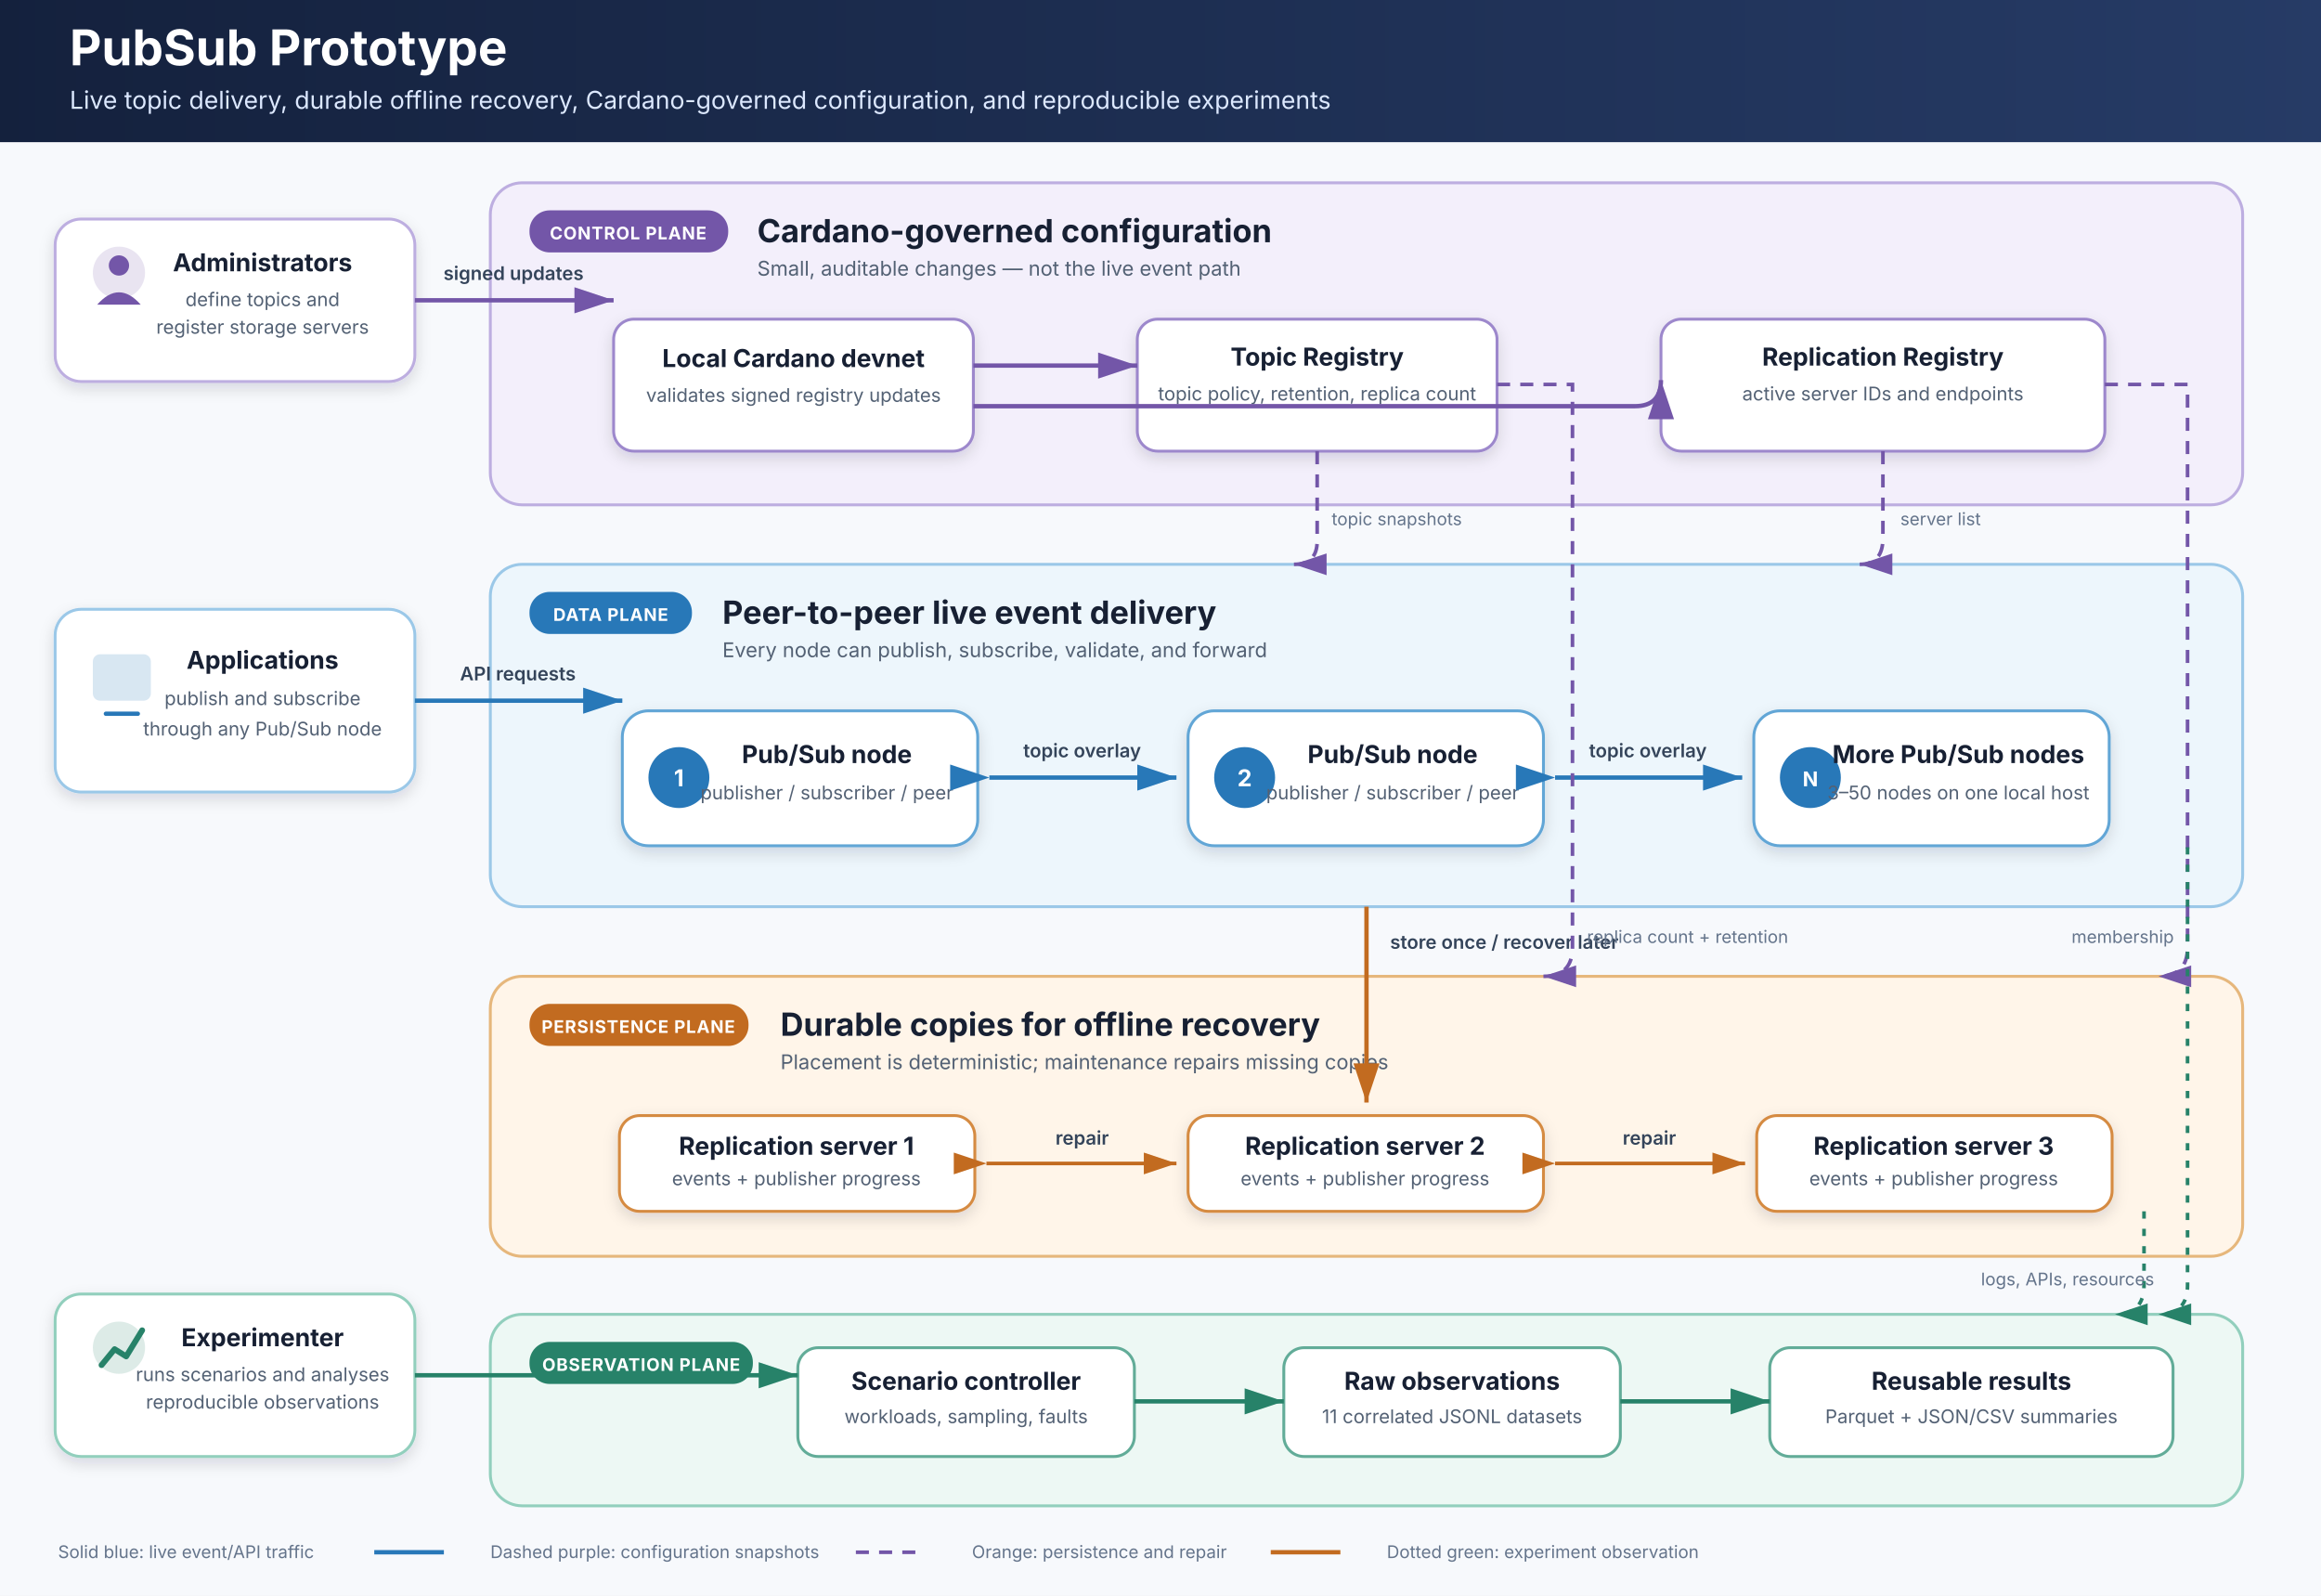
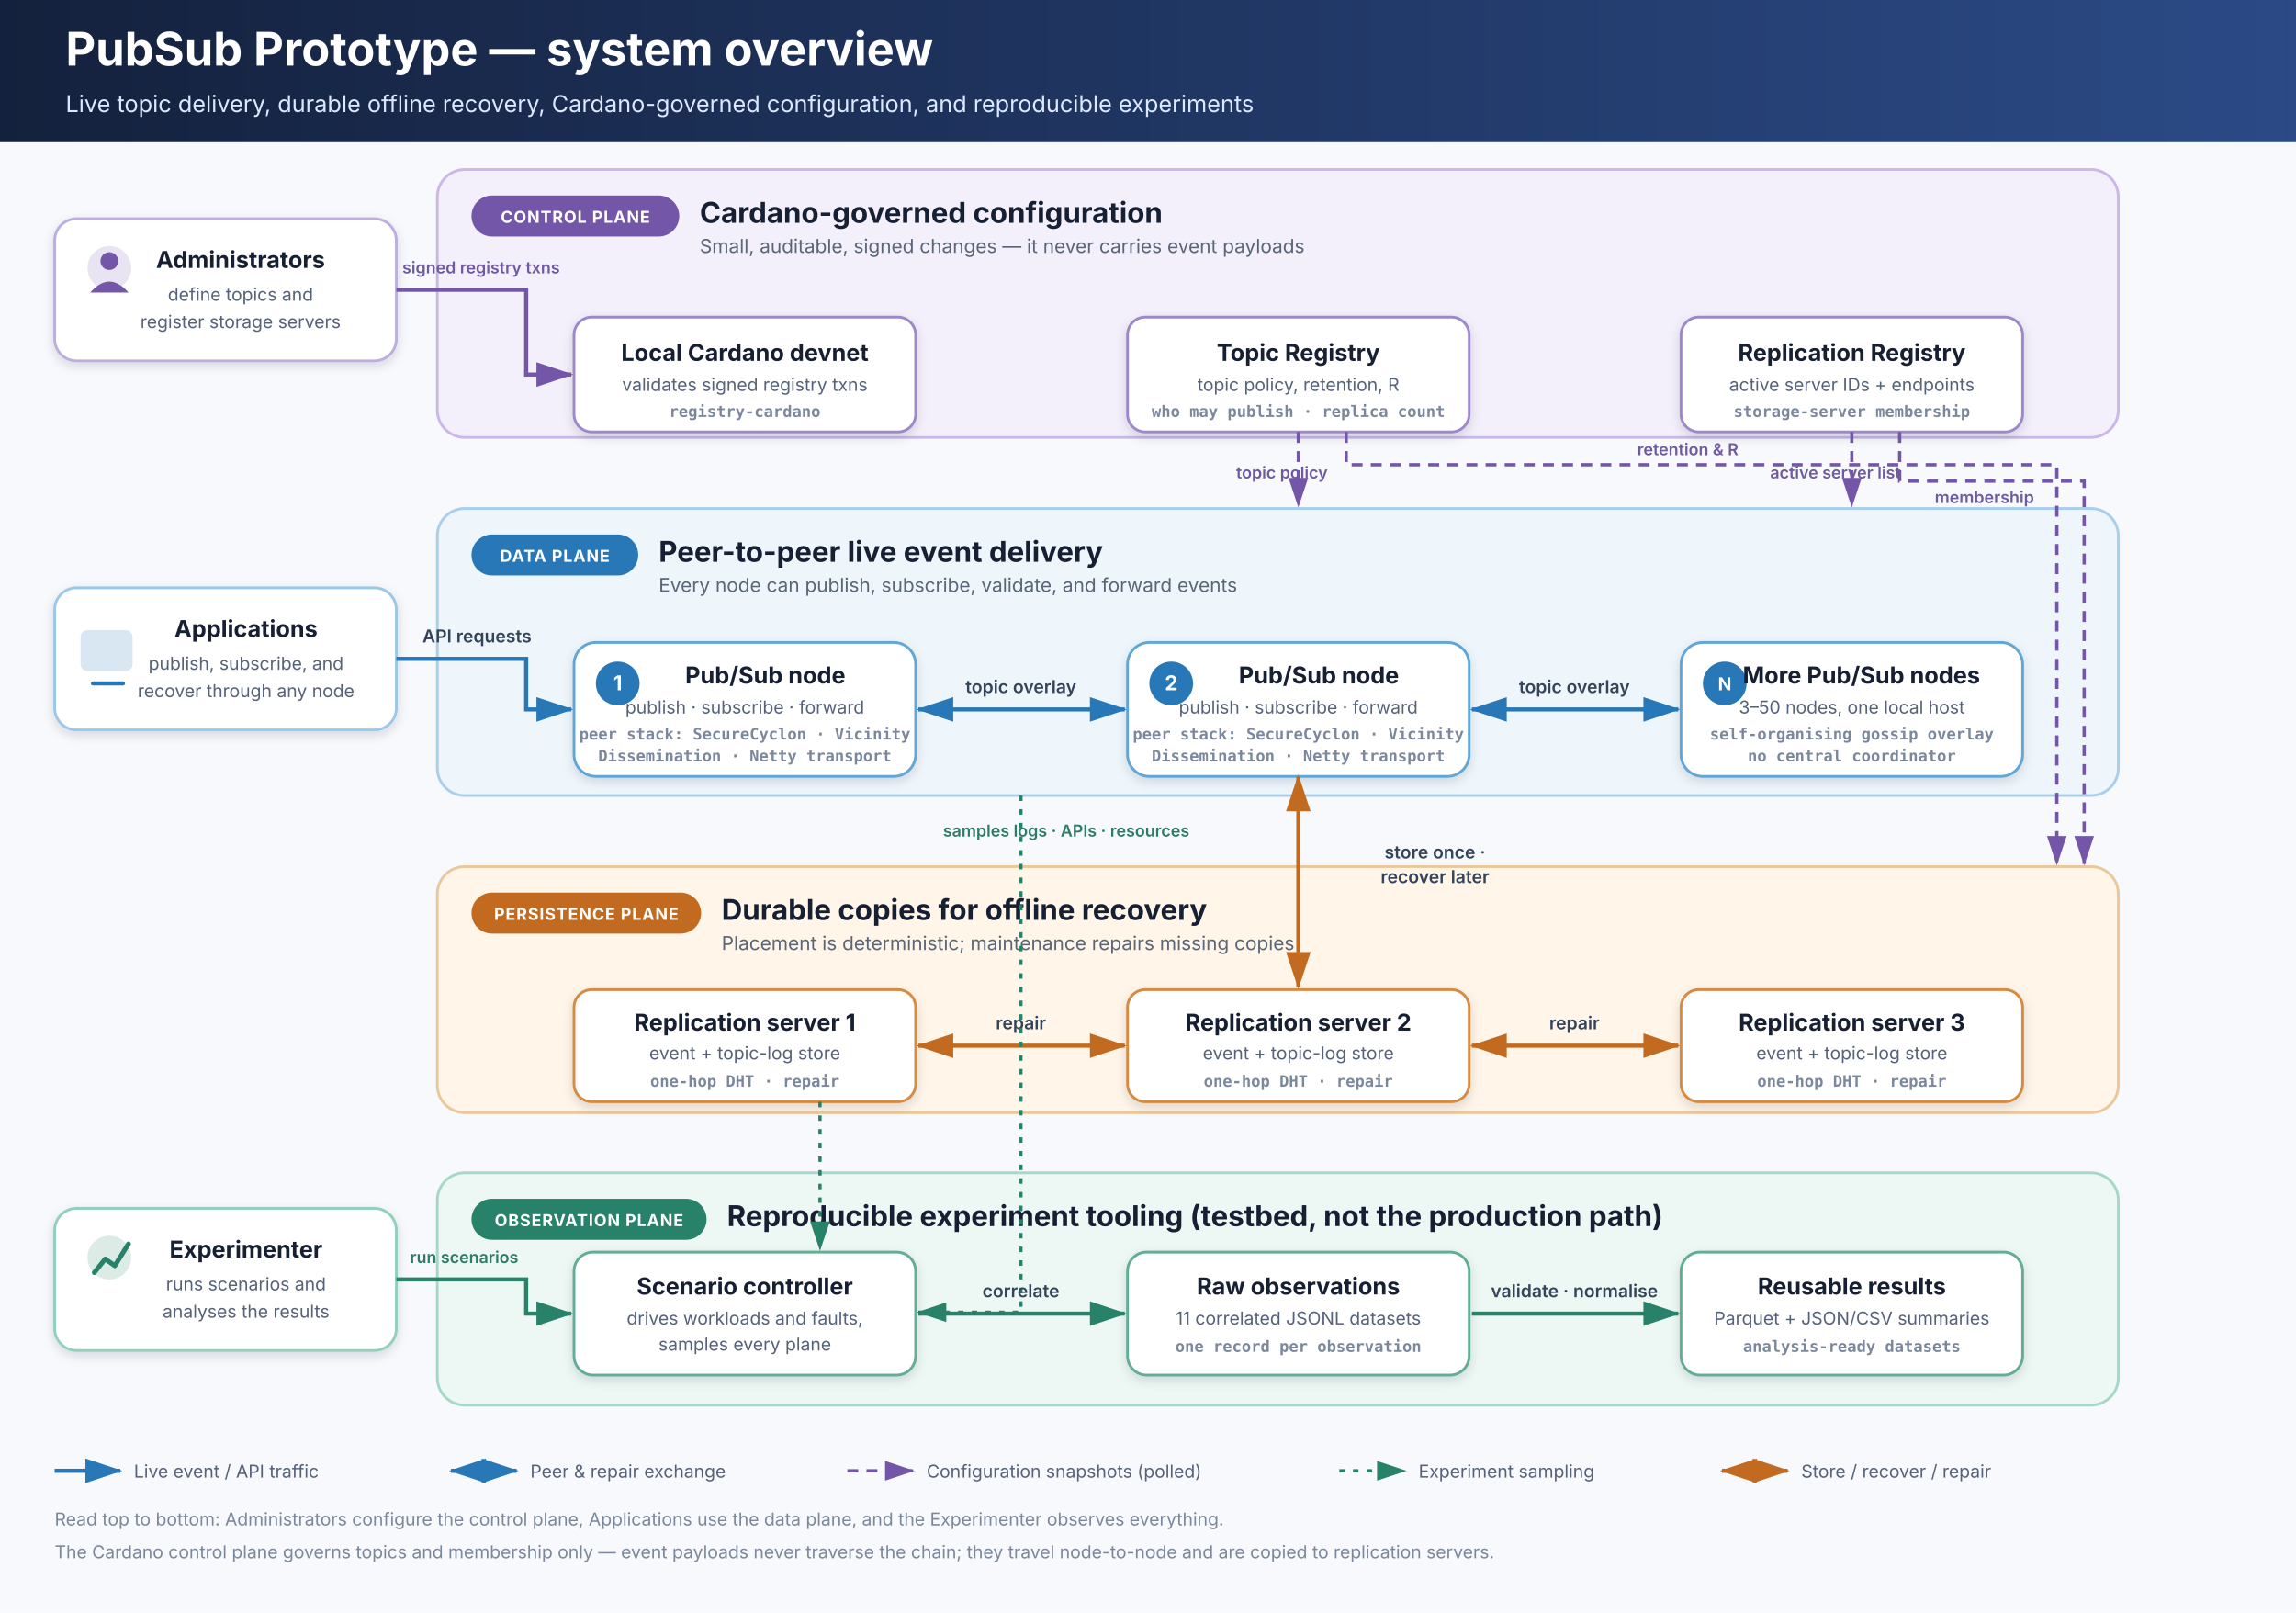
- <svg xmlns="http://www.w3.org/2000/svg" width="1600" height="1100" viewBox="0 0 1600 1100" role="img" aria-labelledby="title description">
+ <svg xmlns="http://www.w3.org/2000/svg" width="1680" height="1180" viewBox="0 0 1680 1180" role="img" aria-labelledby="title description">
  <defs>
    <linearGradient id="headerGradient" x1="0" x2="1">
      <stop offset="0" stop-color="#14213d" />
-       <stop offset="1" stop-color="#263b66" />
+       <stop offset="1" stop-color="#2b4a86" />
    </linearGradient>
    <filter id="shadow" x="-20%" y="-20%" width="140%" height="140%">
-       <feDropShadow dx="0" dy="4" stdDeviation="5" flood-color="#172033" flood-opacity=".14" />
+       <feDropShadow dx="0" dy="3" stdDeviation="4" flood-color="#172033" flood-opacity=".14" />
    </filter>
-     <marker id="arrowBlue" markerWidth="10" markerHeight="10" refX="9" refY="3" orient="auto" markerUnits="strokeWidth">
+     <marker id="mBlue" markerWidth="11" markerHeight="11" refX="8.5" refY="3" orient="auto-start-reverse" markerUnits="strokeWidth">
      <path d="M0,0 L0,6 L9,3 z" fill="#2878b8" />
    </marker>
-     <marker id="arrowPurple" markerWidth="10" markerHeight="10" refX="9" refY="3" orient="auto" markerUnits="strokeWidth">
+     <marker id="mPurple" markerWidth="11" markerHeight="11" refX="8.5" refY="3" orient="auto-start-reverse" markerUnits="strokeWidth">
      <path d="M0,0 L0,6 L9,3 z" fill="#7356a8" />
    </marker>
-     <marker id="arrowOrange" markerWidth="10" markerHeight="10" refX="9" refY="3" orient="auto" markerUnits="strokeWidth">
+     <marker id="mOrange" markerWidth="11" markerHeight="11" refX="8.5" refY="3" orient="auto-start-reverse" markerUnits="strokeWidth">
      <path d="M0,0 L0,6 L9,3 z" fill="#c26b20" />
    </marker>
-     <marker id="arrowGreen" markerWidth="10" markerHeight="10" refX="9" refY="3" orient="auto" markerUnits="strokeWidth">
+     <marker id="mGreen" markerWidth="11" markerHeight="11" refX="8.5" refY="3" orient="auto-start-reverse" markerUnits="strokeWidth">
      <path d="M0,0 L0,6 L9,3 z" fill="#278269" />
    </marker>
    <style>
      .title { font: 700 34px Inter, Segoe UI, Arial, sans-serif; fill: #fff; }
      .subtitle { font: 400 17px Inter, Segoe UI, Arial, sans-serif; fill: #dce8ff; }
-       .plane-title { font: 700 22px Inter, Segoe UI, Arial, sans-serif; fill: #172033; }
-       .plane-subtitle { font: 400 14px Inter, Segoe UI, Arial, sans-serif; fill: #536174; }
+       .plane-title { font: 700 21px Inter, Segoe UI, Arial, sans-serif; fill: #172033; }
+       .plane-subtitle { font: 400 14px Inter, Segoe UI, Arial, sans-serif; fill: #5a6678; }
      .box-title { font: 700 17px Inter, Segoe UI, Arial, sans-serif; fill: #172033; text-anchor: middle; }
-       .box-text { font: 400 13px Inter, Segoe UI, Arial, sans-serif; fill: #536174; text-anchor: middle; }
+       .box-text { font: 400 13px Inter, Segoe UI, Arial, sans-serif; fill: #55627a; text-anchor: middle; }
+       .box-tag { font: 600 11.5px "SFMono-Regular", Consolas, Menlo, monospace; fill: #7b879b; text-anchor: middle; }
      .actor-title { font: 700 17px Inter, Segoe UI, Arial, sans-serif; fill: #172033; text-anchor: middle; }
-       .actor-text { font: 400 13px Inter, Segoe UI, Arial, sans-serif; fill: #536174; text-anchor: middle; }
+       .actor-text { font: 400 13px Inter, Segoe UI, Arial, sans-serif; fill: #55627a; text-anchor: middle; }
+       .pill { font: 700 12px Inter, Segoe UI, Arial, sans-serif; text-anchor: middle; letter-spacing: .6px; }
      .label { font: 600 13px Inter, Segoe UI, Arial, sans-serif; fill: #34445a; text-anchor: middle; }
-       .small { font: 400 12px Inter, Segoe UI, Arial, sans-serif; fill: #64748b; }
-       .pill { font: 700 12px Inter, Segoe UI, Arial, sans-serif; text-anchor: middle; letter-spacing: .5px; }
-       .blue-line { stroke: #2878b8; stroke-width: 3; fill: none; marker-end: url(#arrowBlue); }
-       .blue-two-way { stroke: #2878b8; stroke-width: 3; fill: none; marker-start: url(#arrowBlue); marker-end: url(#arrowBlue); }
-       .purple-line { stroke: #7356a8; stroke-width: 3; fill: none; marker-end: url(#arrowPurple); }
-       .purple-dash { stroke: #7356a8; stroke-width: 2.5; stroke-dasharray: 9 7; fill: none; marker-end: url(#arrowPurple); }
-       .orange-line { stroke: #c26b20; stroke-width: 3; fill: none; marker-end: url(#arrowOrange); }
-       .orange-two-way { stroke: #c26b20; stroke-width: 2.5; fill: none; marker-start: url(#arrowOrange); marker-end: url(#arrowOrange); }
-       .green-line { stroke: #278269; stroke-width: 3; fill: none; marker-end: url(#arrowGreen); }
-       .green-dash { stroke: #278269; stroke-width: 2.5; stroke-dasharray: 5 7; fill: none; marker-end: url(#arrowGreen); }
+       .clabel { font: 600 12px Inter, Segoe UI, Arial, sans-serif; fill: #6f5aa0; text-anchor: middle; }
+       .glabel { font: 600 12px Inter, Segoe UI, Arial, sans-serif; fill: #2f7c66; }
+       .legend { font: 400 13px Inter, Segoe UI, Arial, sans-serif; fill: #55627a; }
+       .note { font: 400 13px Inter, Segoe UI, Arial, sans-serif; fill: #7b879b; }
+       .blue { stroke: #2878b8; stroke-width: 3; fill: none; marker-end: url(#mBlue); }
+       .blue2 { stroke: #2878b8; stroke-width: 3; fill: none; marker-start: url(#mBlue); marker-end: url(#mBlue); }
+       .purple { stroke: #7356a8; stroke-width: 3; fill: none; marker-end: url(#mPurple); }
+       .purpleDash { stroke: #7356a8; stroke-width: 2.4; stroke-dasharray: 8 6; fill: none; marker-end: url(#mPurple); }
+       .orange { stroke: #c26b20; stroke-width: 3; fill: none; marker-end: url(#mOrange); }
+       .orange2 { stroke: #c26b20; stroke-width: 3; fill: none; marker-start: url(#mOrange); marker-end: url(#mOrange); }
+       .green { stroke: #278269; stroke-width: 3; fill: none; marker-end: url(#mGreen); }
+       .greenDash { stroke: #278269; stroke-width: 2.4; stroke-dasharray: 4 6; fill: none; marker-end: url(#mGreen); }
    </style>
  </defs>
-   <rect width="1600" height="1100" fill="#f7f9fc" />
-   <rect width="1600" height="98" fill="url(#headerGradient)" />
-   <text class="title" x="48" y="45">PubSub Prototype</text>
-   <text class="subtitle" x="48" y="75">Live topic delivery, durable offline recovery, Cardano-governed configuration, and reproducible experiments</text>
-   <rect x="38" y="151" width="248" height="112" rx="18" fill="#fff" stroke="#bdaee0" stroke-width="2" filter="url(#shadow)" />
-   <circle cx="82" cy="188" r="18" fill="#7356a8" opacity=".16" />
-   <circle cx="82" cy="183" r="7" fill="#7356a8" />
-   <path d="M67 210 Q82 193 97 210" fill="#7356a8" />
-   <text class="actor-title" x="181" y="187">Administrators</text>
-   <text class="actor-text" x="181" y="211">define topics and</text>
-   <text class="actor-text" x="181" y="230">register storage servers</text>
-   <rect x="38" y="420" width="248" height="126" rx="18" fill="#fff" stroke="#9bc8e8" stroke-width="2" filter="url(#shadow)" />
-   <rect x="65" y="452" width="38" height="30" rx="4" fill="#2878b8" opacity=".18" stroke="#2878b8" stroke-width="2" />
-   <path d="M73 492 H95" stroke="#2878b8" stroke-width="3" stroke-linecap="round" />
-   <text class="actor-title" x="181" y="461">Applications</text>
-   <text class="actor-text" x="181" y="486">publish and subscribe</text>
-   <text class="actor-text" x="181" y="507">through any Pub/Sub node</text>
-   <rect x="38" y="892" width="248" height="112" rx="18" fill="#fff" stroke="#92cfbd" stroke-width="2" filter="url(#shadow)" />
-   <circle cx="82" cy="929" r="18" fill="#278269" opacity=".16" />
-   <path d="M70 941 L79 930 L87 935 L98 917" stroke="#278269" stroke-width="4" fill="none" stroke-linecap="round" stroke-linejoin="round" />
-   <text class="actor-title" x="181" y="928">Experimenter</text>
-   <text class="actor-text" x="181" y="952">runs scenarios and analyses</text>
-   <text class="actor-text" x="181" y="971">reproducible observations</text>
-   <rect x="338" y="126" width="1208" height="222" rx="22" fill="#f3effb" stroke="#bdaee0" stroke-width="2" />
-   <rect x="365" y="145" width="137" height="29" rx="14" fill="#7356a8" />
-   <text class="pill" x="433" y="165" fill="#fff">CONTROL PLANE</text>
-   <text class="plane-title" x="522" y="167">Cardano-governed configuration</text>
-   <text class="plane-subtitle" x="522" y="190">Small, auditable changes — not the live event path</text>
-   <rect x="423" y="220" width="248" height="91" rx="14" fill="#fff" stroke="#9d88cc" stroke-width="2" filter="url(#shadow)" />
-   <text class="box-title" x="547" y="253">Local Cardano devnet</text>
-   <text class="box-text" x="547" y="277">validates signed registry updates</text>
-   <rect x="784" y="220" width="248" height="91" rx="14" fill="#fff" stroke="#9d88cc" stroke-width="2" filter="url(#shadow)" />
-   <text class="box-title" x="908" y="252">Topic Registry</text>
-   <text class="box-text" x="908" y="276">topic policy, retention, replica count</text>
-   <rect x="1145" y="220" width="306" height="91" rx="14" fill="#fff" stroke="#9d88cc" stroke-width="2" filter="url(#shadow)" />
-   <text class="box-title" x="1298" y="252">Replication Registry</text>
-   <text class="box-text" x="1298" y="276">active server IDs and endpoints</text>
-   <path class="purple-line" d="M286 207 H423" />
-   <text class="label" x="354" y="193">signed updates</text>
-   <path class="purple-line" d="M671 252 H784" />
-   <path class="purple-line" d="M671 280 H1127 Q1145 280 1145 262" />
-   <rect x="338" y="389" width="1208" height="236" rx="22" fill="#edf6fc" stroke="#9bc8e8" stroke-width="2" />
-   <rect x="365" y="408" width="112" height="29" rx="14" fill="#2878b8" />
-   <text class="pill" x="421" y="428" fill="#fff">DATA PLANE</text>
-   <text class="plane-title" x="498" y="430">Peer-to-peer live event delivery</text>
-   <text class="plane-subtitle" x="498" y="453">Every node can publish, subscribe, validate, and forward</text>
-   <rect x="429" y="490" width="245" height="93" rx="18" fill="#fff" stroke="#62a6d6" stroke-width="2" filter="url(#shadow)" />
-   <circle cx="468" cy="536" r="21" fill="#2878b8" />
-   <text x="468" y="542" text-anchor="middle" font-family="Inter,Segoe UI,Arial,sans-serif" font-size="16" font-weight="700" fill="#fff">1</text>
-   <text class="box-title" x="570" y="526">Pub/Sub node</text>
-   <text class="box-text" x="570" y="551">publisher / subscriber / peer</text>
-   <rect x="819" y="490" width="245" height="93" rx="18" fill="#fff" stroke="#62a6d6" stroke-width="2" filter="url(#shadow)" />
-   <circle cx="858" cy="536" r="21" fill="#2878b8" />
-   <text x="858" y="542" text-anchor="middle" font-family="Inter,Segoe UI,Arial,sans-serif" font-size="16" font-weight="700" fill="#fff">2</text>
-   <text class="box-title" x="960" y="526">Pub/Sub node</text>
-   <text class="box-text" x="960" y="551">publisher / subscriber / peer</text>
-   <rect x="1209" y="490" width="245" height="93" rx="18" fill="#fff" stroke="#62a6d6" stroke-width="2" filter="url(#shadow)" />
-   <circle cx="1248" cy="536" r="21" fill="#2878b8" />
-   <text x="1248" y="542" text-anchor="middle" font-family="Inter,Segoe UI,Arial,sans-serif" font-size="14" font-weight="700" fill="#fff">N</text>
-   <text class="box-title" x="1350" y="526">More Pub/Sub nodes</text>
-   <text class="box-text" x="1350" y="551">3–50 nodes on one local host</text>
-   <path class="blue-line" d="M286 483 H429" />
-   <text class="label" x="357" y="469">API requests</text>
-   <path class="blue-two-way" d="M682 536 H811" />
-   <path class="blue-two-way" d="M1072 536 H1201" />
-   <text class="label" x="746" y="522">topic overlay</text>
-   <text class="label" x="1136" y="522">topic overlay</text>
-   <rect x="338" y="673" width="1208" height="193" rx="22" fill="#fff5e9" stroke="#e6b77c" stroke-width="2" />
-   <rect x="365" y="692" width="151" height="29" rx="14" fill="#c26b20" />
-   <text class="pill" x="440" y="712" fill="#fff">PERSISTENCE PLANE</text>
-   <text class="plane-title" x="538" y="714">Durable copies for offline recovery</text>
-   <text class="plane-subtitle" x="538" y="737">Placement is deterministic; maintenance repairs missing copies</text>
-   <rect x="427" y="769" width="245" height="66" rx="14" fill="#fff" stroke="#d58b43" stroke-width="2" filter="url(#shadow)" />
-   <text class="box-title" x="549" y="796">Replication server 1</text>
-   <text class="box-text" x="549" y="817">events + publisher progress</text>
-   <rect x="819" y="769" width="245" height="66" rx="14" fill="#fff" stroke="#d58b43" stroke-width="2" filter="url(#shadow)" />
-   <text class="box-title" x="941" y="796">Replication server 2</text>
-   <text class="box-text" x="941" y="817">events + publisher progress</text>
-   <rect x="1211" y="769" width="245" height="66" rx="14" fill="#fff" stroke="#d58b43" stroke-width="2" filter="url(#shadow)" />
-   <text class="box-title" x="1333" y="796">Replication server 3</text>
-   <text class="box-text" x="1333" y="817">events + publisher progress</text>
-   <path class="orange-line" d="M942 625 V760" />
-   <text class="label" x="1037" y="654">store once / recover later</text>
-   <path class="orange-two-way" d="M680 802 H811" />
-   <path class="orange-two-way" d="M1072 802 H1203" />
-   <text class="label" x="746" y="789">repair</text>
-   <text class="label" x="1137" y="789">repair</text>
-   <path class="purple-dash" d="M908 311 V373 Q908 389 892 389" />
-   <text class="small" x="918" y="362">topic snapshots</text>
-   <path class="purple-dash" d="M1298 311 V371 Q1298 389 1282 389" />
-   <text class="small" x="1310" y="362">server list</text>
-   <path class="purple-dash" d="M1451 265 H1508 V653 Q1508 673 1488 673" />
-   <text class="small" x="1428" y="650">membership</text>
-   <path class="purple-dash" d="M1032 265 H1084 V653 Q1084 673 1064 673" />
-   <text class="small" x="1094" y="650">replica count + retention</text>
-   <rect x="338" y="906" width="1208" height="132" rx="22" fill="#edf8f4" stroke="#92cfbd" stroke-width="2" />
-   <rect x="365" y="925" width="154" height="29" rx="14" fill="#278269" />
-   <text class="pill" x="442" y="945" fill="#fff">OBSERVATION PLANE</text>
-   <rect x="550" y="929" width="232" height="75" rx="14" fill="#fff" stroke="#62ac98" stroke-width="2" />
-   <text class="box-title" x="666" y="958">Scenario controller</text>
-   <text class="box-text" x="666" y="981">workloads, sampling, faults</text>
-   <rect x="885" y="929" width="232" height="75" rx="14" fill="#fff" stroke="#62ac98" stroke-width="2" />
-   <text class="box-title" x="1001" y="958">Raw observations</text>
-   <text class="box-text" x="1001" y="981">11 correlated JSONL datasets</text>
-   <rect x="1220" y="929" width="278" height="75" rx="14" fill="#fff" stroke="#62ac98" stroke-width="2" />
-   <text class="box-title" x="1359" y="958">Reusable results</text>
-   <text class="box-text" x="1359" y="981">Parquet + JSON/CSV summaries</text>
-   <path class="green-line" d="M286 948 H550" />
-   <path class="green-line" d="M782 966 H885" />
-   <path class="green-line" d="M1117 966 H1220" />
-   <path class="green-dash" d="M1508 584 V886 Q1508 906 1488 906" />
-   <path class="green-dash" d="M1478 835 V886 Q1478 906 1458 906" />
-   <text class="small" x="1485" y="886" text-anchor="end">logs, APIs, resources</text>
-   <text class="small" x="40" y="1074">Solid blue: live event/API traffic</text>
-   <line x1="258" y1="1070" x2="306" y2="1070" stroke="#2878b8" stroke-width="3" />
-   <text class="small" x="338" y="1074">Dashed purple: configuration snapshots</text>
-   <line x1="590" y1="1070" x2="638" y2="1070" stroke="#7356a8" stroke-width="2.5" stroke-dasharray="9 7" />
-   <text class="small" x="670" y="1074">Orange: persistence and repair</text>
-   <line x1="876" y1="1070" x2="924" y2="1070" stroke="#c26b20" stroke-width="3" />
-   <text class="small" x="956" y="1074">Dotted green: experiment observation</text>
+   <rect width="1680" height="1180" fill="#f7f9fc" />
+   <rect width="1680" height="104" fill="url(#headerGradient)" />
+   <text class="title" x="48" y="48">PubSub Prototype — system overview</text>
+   <text class="subtitle" x="48" y="82">Live topic delivery, durable offline recovery, Cardano-governed configuration, and reproducible experiments</text>
+   <rect x="40" y="160" width="250" height="104" rx="16" fill="#fff" stroke="#bdaee0" stroke-width="2" filter="url(#shadow)" />
+   <circle cx="80" cy="196" r="16" fill="#7356a8" opacity=".16" />
+   <circle cx="80" cy="191" r="6.5" fill="#7356a8" />
+   <path d="M66 214 Q80 198 94 214" fill="#7356a8" />
+   <text class="actor-title" x="176" y="196">Administrators</text>
+   <text class="actor-text" x="176" y="220">define topics and</text>
+   <text class="actor-text" x="176" y="240">register storage servers</text>
+   <rect x="40" y="430" width="250" height="104" rx="16" fill="#fff" stroke="#9bc8e8" stroke-width="2" filter="url(#shadow)" />
+   <rect x="60" y="462" width="36" height="28" rx="4" fill="#2878b8" opacity=".18" stroke="#2878b8" stroke-width="2" />
+   <path d="M68 500 H90" stroke="#2878b8" stroke-width="3" stroke-linecap="round" />
+   <text class="actor-title" x="180" y="466">Applications</text>
+   <text class="actor-text" x="180" y="490">publish, subscribe, and</text>
+   <text class="actor-text" x="180" y="510">recover through any node</text>
+   <rect x="40" y="884" width="250" height="104" rx="16" fill="#fff" stroke="#92cfbd" stroke-width="2" filter="url(#shadow)" />
+   <circle cx="80" cy="920" r="16" fill="#278269" opacity=".16" />
+   <path d="M69 931 L77 921 L84 926 L94 910" stroke="#278269" stroke-width="3.5" fill="none" stroke-linecap="round" stroke-linejoin="round" />
+   <text class="actor-title" x="180" y="920">Experimenter</text>
+   <text class="actor-text" x="180" y="944">runs scenarios and</text>
+   <text class="actor-text" x="180" y="964">analyses the results</text>
+   <rect x="320" y="124" width="1230" height="196" rx="20" fill="#f3effb" stroke="#cbb8e8" stroke-width="2" />
+   <rect x="345" y="143" width="152" height="30" rx="15" fill="#7356a8" />
+   <text class="pill" x="421" y="163" fill="#fff">CONTROL PLANE</text>
+   <text class="plane-title" x="512" y="163">Cardano-governed configuration</text>
+   <text class="plane-subtitle" x="512" y="185">Small, auditable, signed changes — it never carries event payloads</text>
+   <rect x="420" y="232" width="250" height="84" rx="13" fill="#fff" stroke="#9d88cc" stroke-width="2" filter="url(#shadow)" />
+   <text class="box-title" x="545" y="264">Local Cardano devnet</text>
+   <text class="box-text" x="545" y="286">validates signed registry txns</text>
+   <text class="box-tag" x="545" y="305">registry-cardano</text>
+   <rect x="825" y="232" width="250" height="84" rx="13" fill="#fff" stroke="#9d88cc" stroke-width="2" filter="url(#shadow)" />
+   <text class="box-title" x="950" y="264">Topic Registry</text>
+   <text class="box-text" x="950" y="286">topic policy, retention, R</text>
+   <text class="box-tag" x="950" y="305">who may publish · replica count</text>
+   <rect x="1230" y="232" width="250" height="84" rx="13" fill="#fff" stroke="#9d88cc" stroke-width="2" filter="url(#shadow)" />
+   <text class="box-title" x="1355" y="264">Replication Registry</text>
+   <text class="box-text" x="1355" y="286">active server IDs + endpoints</text>
+   <text class="box-tag" x="1355" y="305">storage-server membership</text>
+   <rect x="320" y="372" width="1230" height="210" rx="20" fill="#eef6fc" stroke="#a9cfec" stroke-width="2" />
+   <rect x="345" y="391" width="122" height="30" rx="15" fill="#2878b8" />
+   <text class="pill" x="406" y="411" fill="#fff">DATA PLANE</text>
+   <text class="plane-title" x="482" y="411">Peer-to-peer live event delivery</text>
+   <text class="plane-subtitle" x="482" y="433">Every node can publish, subscribe, validate, and forward events</text>
+   <rect x="420" y="470" width="250" height="98" rx="16" fill="#fff" stroke="#62a6d6" stroke-width="2" filter="url(#shadow)" />
+   <circle cx="452" cy="500" r="16" fill="#2878b8" />
+   <text x="452" y="505" text-anchor="middle" font-family="Inter,Segoe UI,Arial,sans-serif" font-size="15" font-weight="700" fill="#fff">1</text>
+   <text class="box-title" x="560" y="500">Pub/Sub node</text>
+   <text class="box-text" x="545" y="522">publish · subscribe · forward</text>
+   <text class="box-tag" x="545" y="541">peer stack: SecureCyclon · Vicinity</text>
+   <text class="box-tag" x="545" y="557">Dissemination · Netty transport</text>
+   <rect x="825" y="470" width="250" height="98" rx="16" fill="#fff" stroke="#62a6d6" stroke-width="2" filter="url(#shadow)" />
+   <circle cx="857" cy="500" r="16" fill="#2878b8" />
+   <text x="857" y="505" text-anchor="middle" font-family="Inter,Segoe UI,Arial,sans-serif" font-size="15" font-weight="700" fill="#fff">2</text>
+   <text class="box-title" x="965" y="500">Pub/Sub node</text>
+   <text class="box-text" x="950" y="522">publish · subscribe · forward</text>
+   <text class="box-tag" x="950" y="541">peer stack: SecureCyclon · Vicinity</text>
+   <text class="box-tag" x="950" y="557">Dissemination · Netty transport</text>
+   <rect x="1230" y="470" width="250" height="98" rx="16" fill="#fff" stroke="#62a6d6" stroke-width="2" filter="url(#shadow)" />
+   <circle cx="1262" cy="500" r="16" fill="#2878b8" />
+   <text x="1262" y="505" text-anchor="middle" font-family="Inter,Segoe UI,Arial,sans-serif" font-size="13" font-weight="700" fill="#fff">N</text>
+   <text class="box-title" x="1362" y="500">More Pub/Sub nodes</text>
+   <text class="box-text" x="1355" y="522">3–50 nodes, one local host</text>
+   <text class="box-tag" x="1355" y="541">self-organising gossip overlay</text>
+   <text class="box-tag" x="1355" y="557">no central coordinator</text>
+   <rect x="320" y="634" width="1230" height="180" rx="20" fill="#fff5e9" stroke="#ecc79a" stroke-width="2" />
+   <rect x="345" y="653" width="168" height="30" rx="15" fill="#c26b20" />
+   <text class="pill" x="429" y="673" fill="#fff">PERSISTENCE PLANE</text>
+   <text class="plane-title" x="528" y="673">Durable copies for offline recovery</text>
+   <text class="plane-subtitle" x="528" y="695">Placement is deterministic; maintenance repairs missing copies</text>
+   <rect x="420" y="724" width="250" height="82" rx="13" fill="#fff" stroke="#d58b43" stroke-width="2" filter="url(#shadow)" />
+   <text class="box-title" x="545" y="754">Replication server 1</text>
+   <text class="box-text" x="545" y="775">event + topic-log store</text>
+   <text class="box-tag" x="545" y="795">one-hop DHT · repair</text>
+   <rect x="825" y="724" width="250" height="82" rx="13" fill="#fff" stroke="#d58b43" stroke-width="2" filter="url(#shadow)" />
+   <text class="box-title" x="950" y="754">Replication server 2</text>
+   <text class="box-text" x="950" y="775">event + topic-log store</text>
+   <text class="box-tag" x="950" y="795">one-hop DHT · repair</text>
+   <rect x="1230" y="724" width="250" height="82" rx="13" fill="#fff" stroke="#d58b43" stroke-width="2" filter="url(#shadow)" />
+   <text class="box-title" x="1355" y="754">Replication server 3</text>
+   <text class="box-text" x="1355" y="775">event + topic-log store</text>
+   <text class="box-tag" x="1355" y="795">one-hop DHT · repair</text>
+   <rect x="320" y="858" width="1230" height="170" rx="20" fill="#edf8f4" stroke="#a6d8c8" stroke-width="2" />
+   <rect x="345" y="877" width="172" height="30" rx="15" fill="#278269" />
+   <text class="pill" x="431" y="897" fill="#fff">OBSERVATION PLANE</text>
+   <text class="plane-title" x="532" y="897">Reproducible experiment tooling (testbed, not the production path)</text>
+   <rect x="420" y="916" width="250" height="90" rx="14" fill="#fff" stroke="#62ac98" stroke-width="2" filter="url(#shadow)" />
+   <text class="box-title" x="545" y="947">Scenario controller</text>
+   <text class="box-text" x="545" y="969">drives workloads and faults,</text>
+   <text class="box-text" x="545" y="988">samples every plane</text>
+   <rect x="825" y="916" width="250" height="90" rx="14" fill="#fff" stroke="#62ac98" stroke-width="2" filter="url(#shadow)" />
+   <text class="box-title" x="950" y="947">Raw observations</text>
+   <text class="box-text" x="950" y="969">11 correlated JSONL datasets</text>
+   <text class="box-tag" x="950" y="989">one record per observation</text>
+   <rect x="1230" y="916" width="250" height="90" rx="14" fill="#fff" stroke="#62ac98" stroke-width="2" filter="url(#shadow)" />
+   <text class="box-title" x="1355" y="947">Reusable results</text>
+   <text class="box-text" x="1355" y="969">Parquet + JSON/CSV summaries</text>
+   <text class="box-tag" x="1355" y="989">analysis-ready datasets</text>
+   <path class="purple" d="M290 212 H385 V274 H418" />
+   <text class="clabel" x="352" y="200">signed registry txns</text>
+   <path class="blue" d="M290 482 H385 V519 H418" />
+   <text class="label" x="349" y="470">API requests</text>
+   <path class="green" d="M290 936 H385 V961 H418" />
+   <text class="glabel" x="300" y="924">run scenarios</text>
+   <path class="blue2" d="M672 519 H823" />
+   <path class="blue2" d="M1077 519 H1228" />
+   <text class="label" x="747" y="507">topic overlay</text>
+   <text class="label" x="1152" y="507">topic overlay</text>
+   <path class="orange2" d="M672 765 H823" />
+   <path class="orange2" d="M1077 765 H1228" />
+   <text class="label" x="747" y="753">repair</text>
+   <text class="label" x="1152" y="753">repair</text>
+   <path class="orange2" d="M950 568 V722" />
+   <text class="label" x="1050" y="628">store once ·</text>
+   <text class="label" x="1050" y="646">recover later</text>
+   <path class="purpleDash" d="M950 316 V370" />
+   <text class="clabel" x="938" y="350" text-anchor="end">topic policy</text>
+   <path class="purpleDash" d="M1355 316 V370" />
+   <text class="clabel" x="1343" y="350" text-anchor="end">active server list</text>
+   <path class="purpleDash" d="M985 316 V340 H1505 V632" />
+   <text class="clabel" x="1235" y="333">retention &amp; R</text>
+   <path class="purpleDash" d="M1390 316 V352 H1525 V632" />
+   <text class="clabel" x="1452" y="368">membership</text>
+   <path class="greenDash" d="M600 806 V914" />
+   <path class="greenDash" d="M747 582 V960 H672" />
+   <text class="glabel" x="690" y="612">samples logs · APIs · resources</text>
+   <path class="green" d="M672 961 H823" />
+   <text class="label" x="747" y="949">correlate</text>
+   <path class="green" d="M1077 961 H1228" />
+   <text class="label" x="1152" y="949">validate · normalise</text>
+   <line x1="40" y1="1076" x2="88" y2="1076" stroke="#2878b8" stroke-width="3" marker-end="url(#mBlue)" />
+   <text class="legend" x="98" y="1081">Live event / API traffic</text>
+   <line x1="330" y1="1076" x2="378" y2="1076" stroke="#2878b8" stroke-width="3" marker-start="url(#mBlue)" marker-end="url(#mBlue)" />
+   <text class="legend" x="388" y="1081">Peer &amp; repair exchange</text>
+   <line x1="620" y1="1076" x2="668" y2="1076" stroke="#7356a8" stroke-width="2.4" stroke-dasharray="8 6" marker-end="url(#mPurple)" />
+   <text class="legend" x="678" y="1081">Configuration snapshots (polled)</text>
+   <line x1="980" y1="1076" x2="1028" y2="1076" stroke="#278269" stroke-width="2.4" stroke-dasharray="4 6" marker-end="url(#mGreen)" />
+   <text class="legend" x="1038" y="1081">Experiment sampling</text>
+   <line x1="1260" y1="1076" x2="1308" y2="1076" stroke="#c26b20" stroke-width="3" marker-start="url(#mOrange)" marker-end="url(#mOrange)" />
+   <text class="legend" x="1318" y="1081">Store / recover / repair</text>
+   <text class="note" x="40" y="1116">Read top to bottom: Administrators configure the control plane, Applications use the data plane, and the Experimenter observes everything.</text>
+   <text class="note" x="40" y="1140">The Cardano control plane governs topics and membership only — event payloads never traverse the chain; they travel node-to-node and are copied to replication servers.</text>
</svg>
